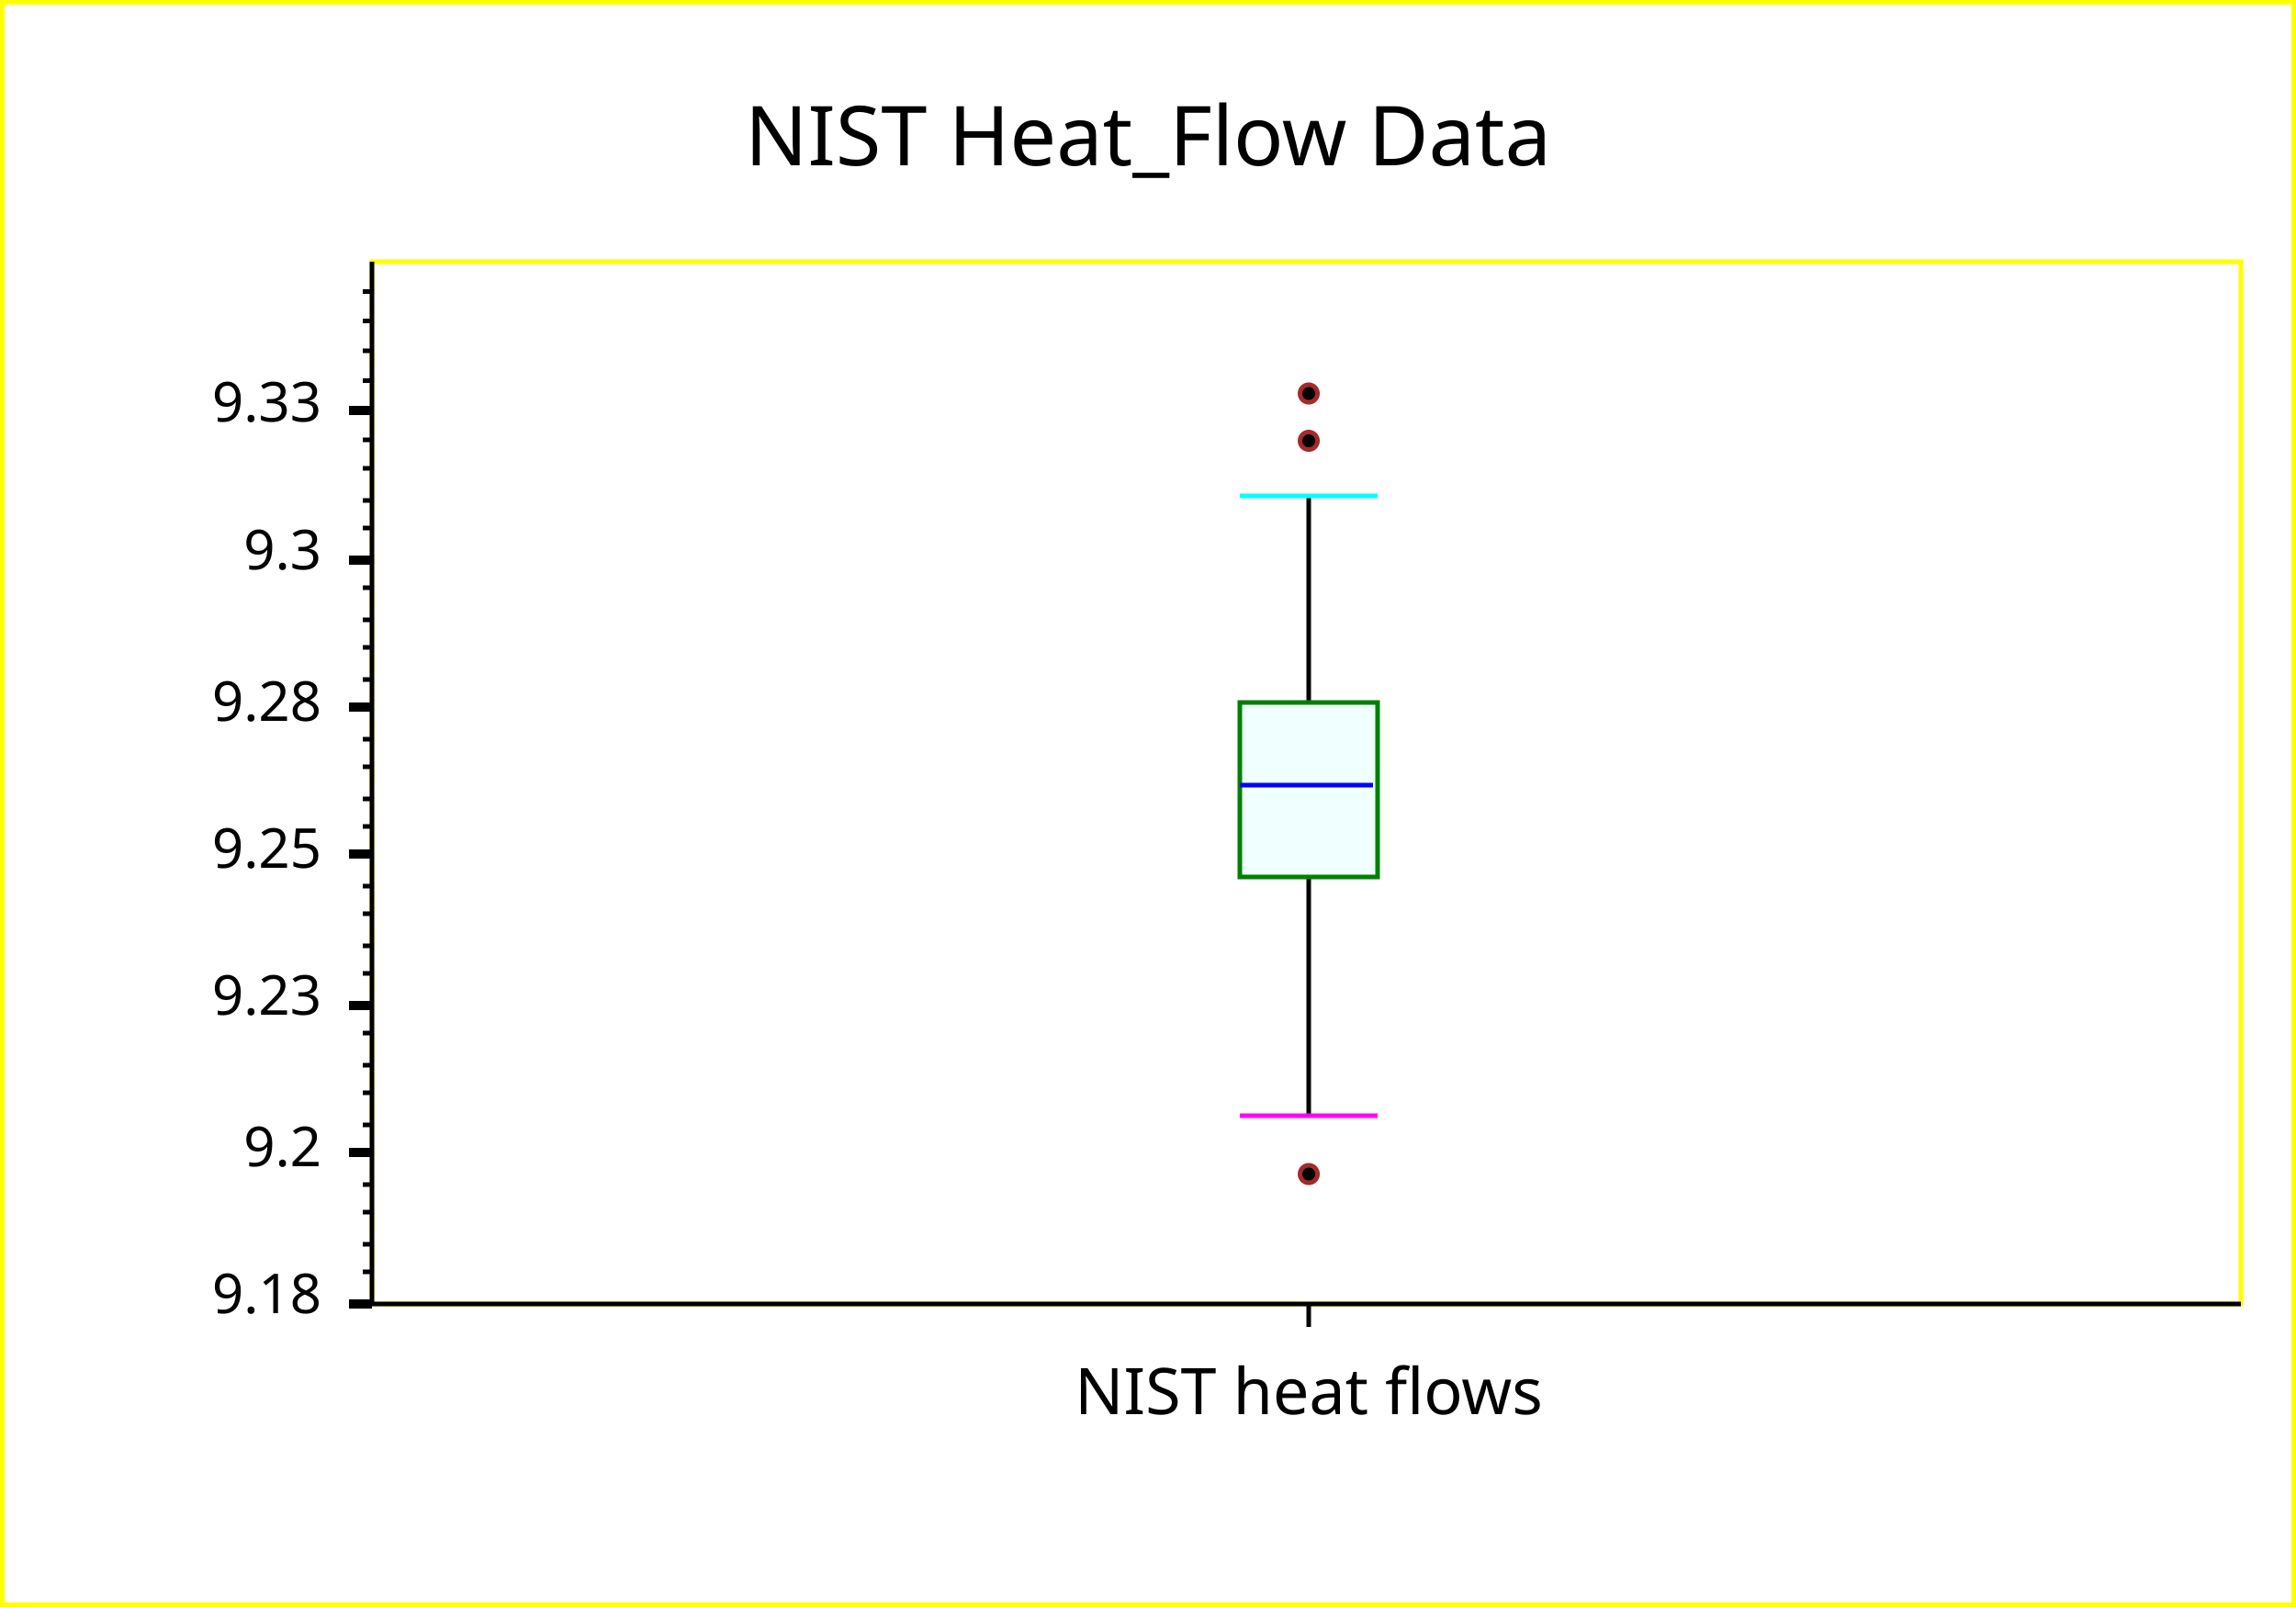
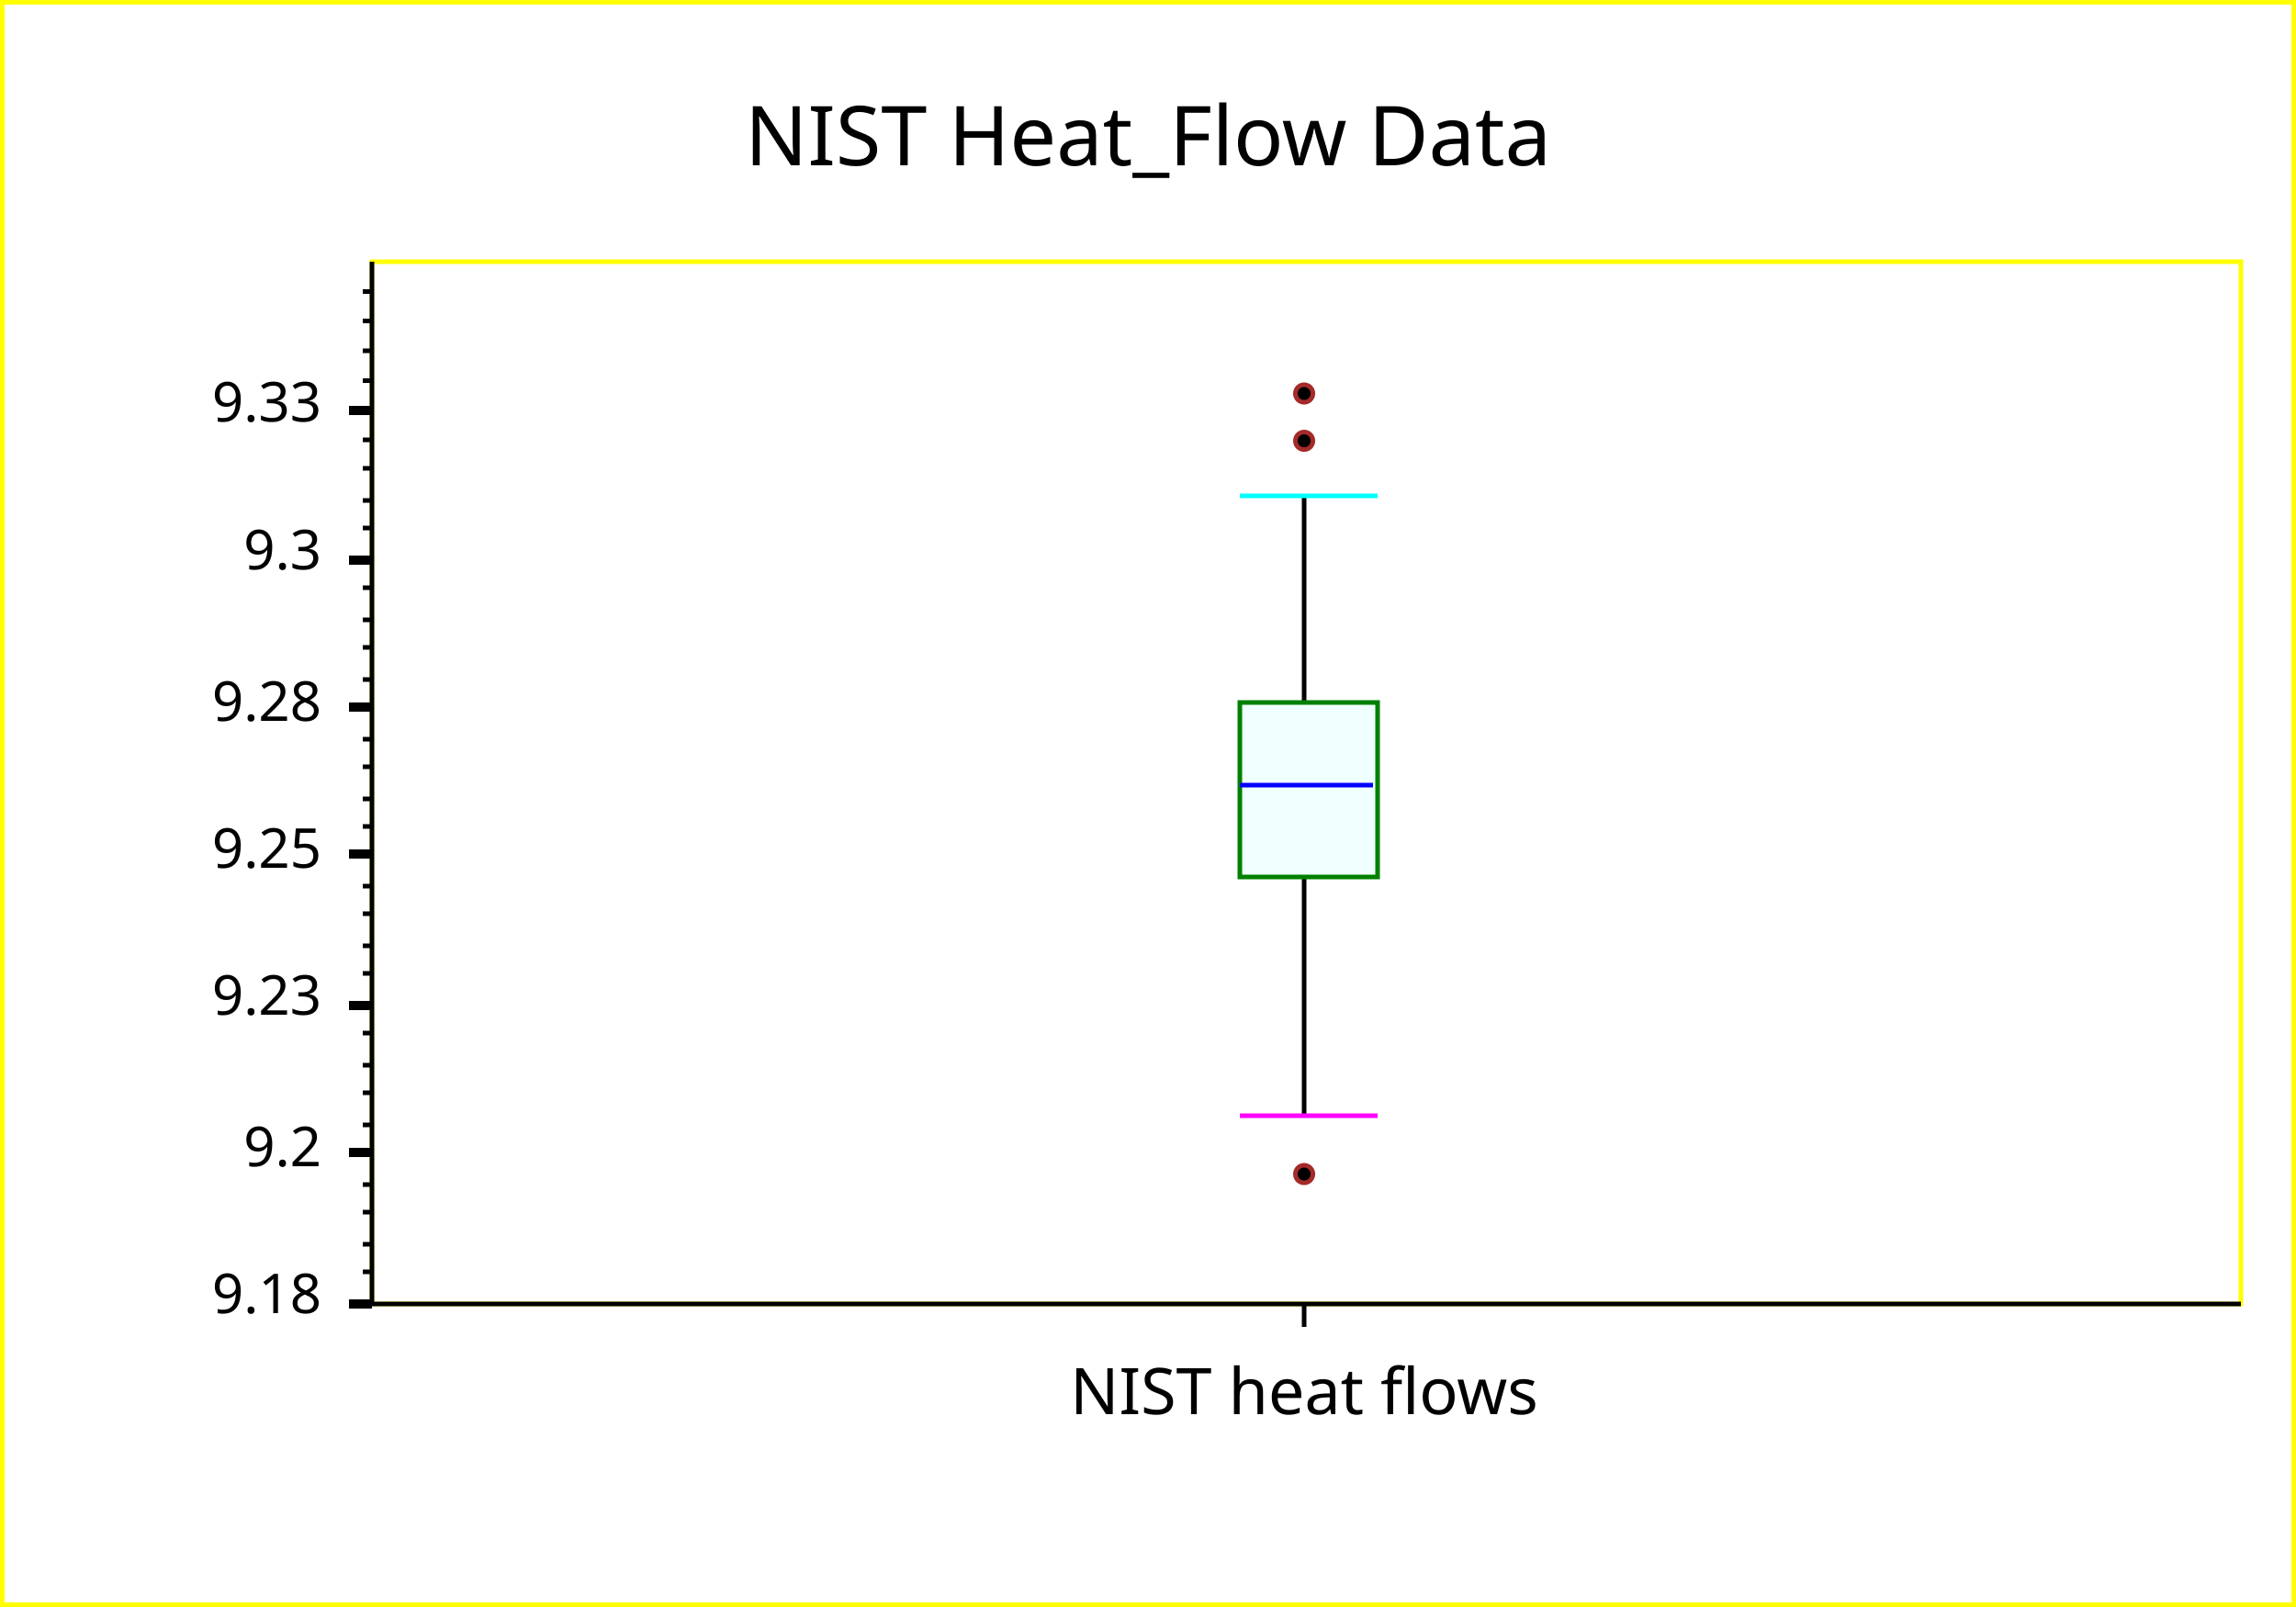
<svg xmlns="http://www.w3.org/2000/svg" width="500" height="350" version="1.1">
  <clipPath id="plot_window">
    <rect x="76" y="52" width="412" height="232" />
  </clipPath>
  <g id="imageBackground" stroke="rgb(255,255,0)" fill="rgb(255,255,255)" stroke-width="2">
    <rect x="0" y="0" width="500" height="350" />
  </g>
  <g id="plotBackground" stroke="rgb(255,255,0)" fill="rgb(255,255,255)" stroke-width="1">
    <rect x="81" y="57" width="407" height="227" />
  </g>
  <g id="X-axis" stroke="rgb(0,0,0)" stroke-width="1">
    <line x1="81" y1="284" x2="488" y2="284" />
  </g>
  <g id="Y-axis" stroke="rgb(0,0,0)" stroke-width="1">
    <line x1="81" y1="284" x2="81" y2="57" />
  </g>
  <g id="xMajorTicks" stroke="rgb(0,0,0)" stroke-width="1">
-     <path d="M285,284 L285,289  " fill="none" />
+     <path d="M284,284 L284,289  " fill="none" />
  </g>
  <g id="yMajorTicks" stroke="rgb(0,0,0)" stroke-width="2">
    <path d="M76,284 L81,284  M76,251 L81,251  M76,219 L81,219  M76,186 L81,186  M76,154 L81,154  M76,122 L81,122  M76,89.4 L81,89.4  " fill="none" />
  </g>
  <g id="yMinorTicks" stroke="rgb(0,0,0)" stroke-width="1">
    <path d="M79,277 L81,277  M79,271 L81,271  M79,264 L81,264  M79,258 L81,258  M79,245 L81,245  M79,238 L81,238  M79,232 L81,232  M79,225 L81,225  M79,212 L81,212  M79,206 L81,206  M79,199 L81,199  M79,193 L81,193  M79,180 L81,180  M79,174 L81,174  M79,167 L81,167  M79,161 L81,161  M79,148 L81,148  M79,141 L81,141  M79,135 L81,135  M79,128 L81,128  M79,115 L81,115  M79,109 L81,109  M79,102 L81,102  M79,95.8 L81,95.8  M79,82.9 L81,82.9  M79,76.4 L81,76.4  M79,69.9 L81,69.9  M79,63.5 L81,63.5  " fill="none" />
  </g>
  <g id="YGrid" stroke="rgb(200,220,255)" stroke-width="1">
</g>
  <g id="yMinorGrid" stroke="rgb(200,220,255)" stroke-width="0.5">
</g>
  <g id="valueLabels" fill="rgb(0,0,0)">
-     <text x="285" y="308" text-anchor="middle" font-size="14" font-family="Lucida Sans Unicode">NIST heat flows	</text>
+     <text x="284" y="308" text-anchor="middle" font-size="14" font-family="Lucida Sans Unicode">NIST heat flows	</text>
    <text x="70" y="286" text-anchor="end" font-size="12" font-family="Lucida Sans Unicode">9.18	</text>
    <text x="70" y="254" text-anchor="end" font-size="12" font-family="Lucida Sans Unicode">9.2	</text>
    <text x="70" y="221" text-anchor="end" font-size="12" font-family="Lucida Sans Unicode">9.23	</text>
    <text x="70" y="189" text-anchor="end" font-size="12" font-family="Lucida Sans Unicode">9.25	</text>
    <text x="70" y="157" text-anchor="end" font-size="12" font-family="Lucida Sans Unicode">9.28	</text>
    <text x="70" y="124" text-anchor="end" font-size="12" font-family="Lucida Sans Unicode">9.3	</text>
    <text x="70" y="91.8" text-anchor="end" font-size="12" font-family="Lucida Sans Unicode">9.33	</text>
  </g>
  <g id="yLabel" fill="rgb(0,0,0)">
    <text x="30.2" y="170" text-anchor="middle" transform="rotate(-90 30.2 170)" font-size="14" font-family="Lucida Sans Unicode">	</text>
  </g>
  <g id="xLabel" fill="rgb(0,0,0)">
-     <text x="285" y="327" text-anchor="middle" font-size="14" font-family="Lucida Sans Unicode">	</text>
+     <text x="284" y="327" text-anchor="middle" font-size="14" font-family="Lucida Sans Unicode">	</text>
  </g>
  <g id="boxAxis" stroke="rgb(0,0,0)">
    <g clip-path="url(#plot_window)" stroke="rgb(0,0,0)" stroke-width="1">
-       <line x1="285" y1="243" x2="285" y2="108" />
+       <line x1="284" y1="243" x2="284" y2="108" />
    </g>
  </g>
  <g id="Median" stroke="rgb(255,0,0)" stroke-width="2">
    <g clip-path="url(#plot_window)" stroke="rgb(0,128,0)" fill="rgb(240,255,255)" stroke-width="1">
      <rect x="270" y="153" width="30" height="38" />
    </g>
    <g clip-path="url(#plot_window)" stroke="rgb(0,0,255)" stroke-width="1">
      <line x1="270" y1="171" x2="299" y2="171" />
    </g>
  </g>
  <g id="whisker" stroke="rgb(0,0,0)">
    <g clip-path="url(#plot_window)">
      <g stroke="rgb(255,0,255)" fill="rgb(0,0,0)" stroke-width="1">
        <line x1="270" y1="243" x2="300" y2="243" />
      </g>
      <g stroke="rgb(0,255,255)" fill="rgb(0,0,0)" stroke-width="1">
        <line x1="270" y1="108" x2="300" y2="108" />
      </g>
    </g>
  </g>
  <g id="mild_outliers" stroke="rgb(255,192,203)" fill="rgb(0,0,0)">
    <g clip-path="url(#plot_window)" stroke="rgb(165,42,42)">
-       <text x="285" y="257" text-anchor="middle" font-size="5" font-family="Lucida Sans Unicode">●	</text>
-       <text x="285" y="87" text-anchor="middle" font-size="5" font-family="Lucida Sans Unicode">●	</text>
-       <text x="285" y="97.3" text-anchor="middle" font-size="5" font-family="Lucida Sans Unicode">●	</text>
+       <text x="284" y="257" text-anchor="middle" font-size="5" font-family="Lucida Sans Unicode">●	</text>
+       <text x="284" y="87" text-anchor="middle" font-size="5" font-family="Lucida Sans Unicode">●	</text>
+       <text x="284" y="97.3" text-anchor="middle" font-size="5" font-family="Lucida Sans Unicode">●	</text>
    </g>
  </g>
  <g id="extreme_outliers" stroke="rgb(128,0,128)" fill="rgb(255,255,255)">
</g>
  <g id="title" fill="rgb(0,0,0)">
    <text x="250" y="36" text-anchor="middle" font-size="18" font-family="Lucida Sans Unicode">NIST Heat_Flow Data	</text>
  </g>
</svg>
